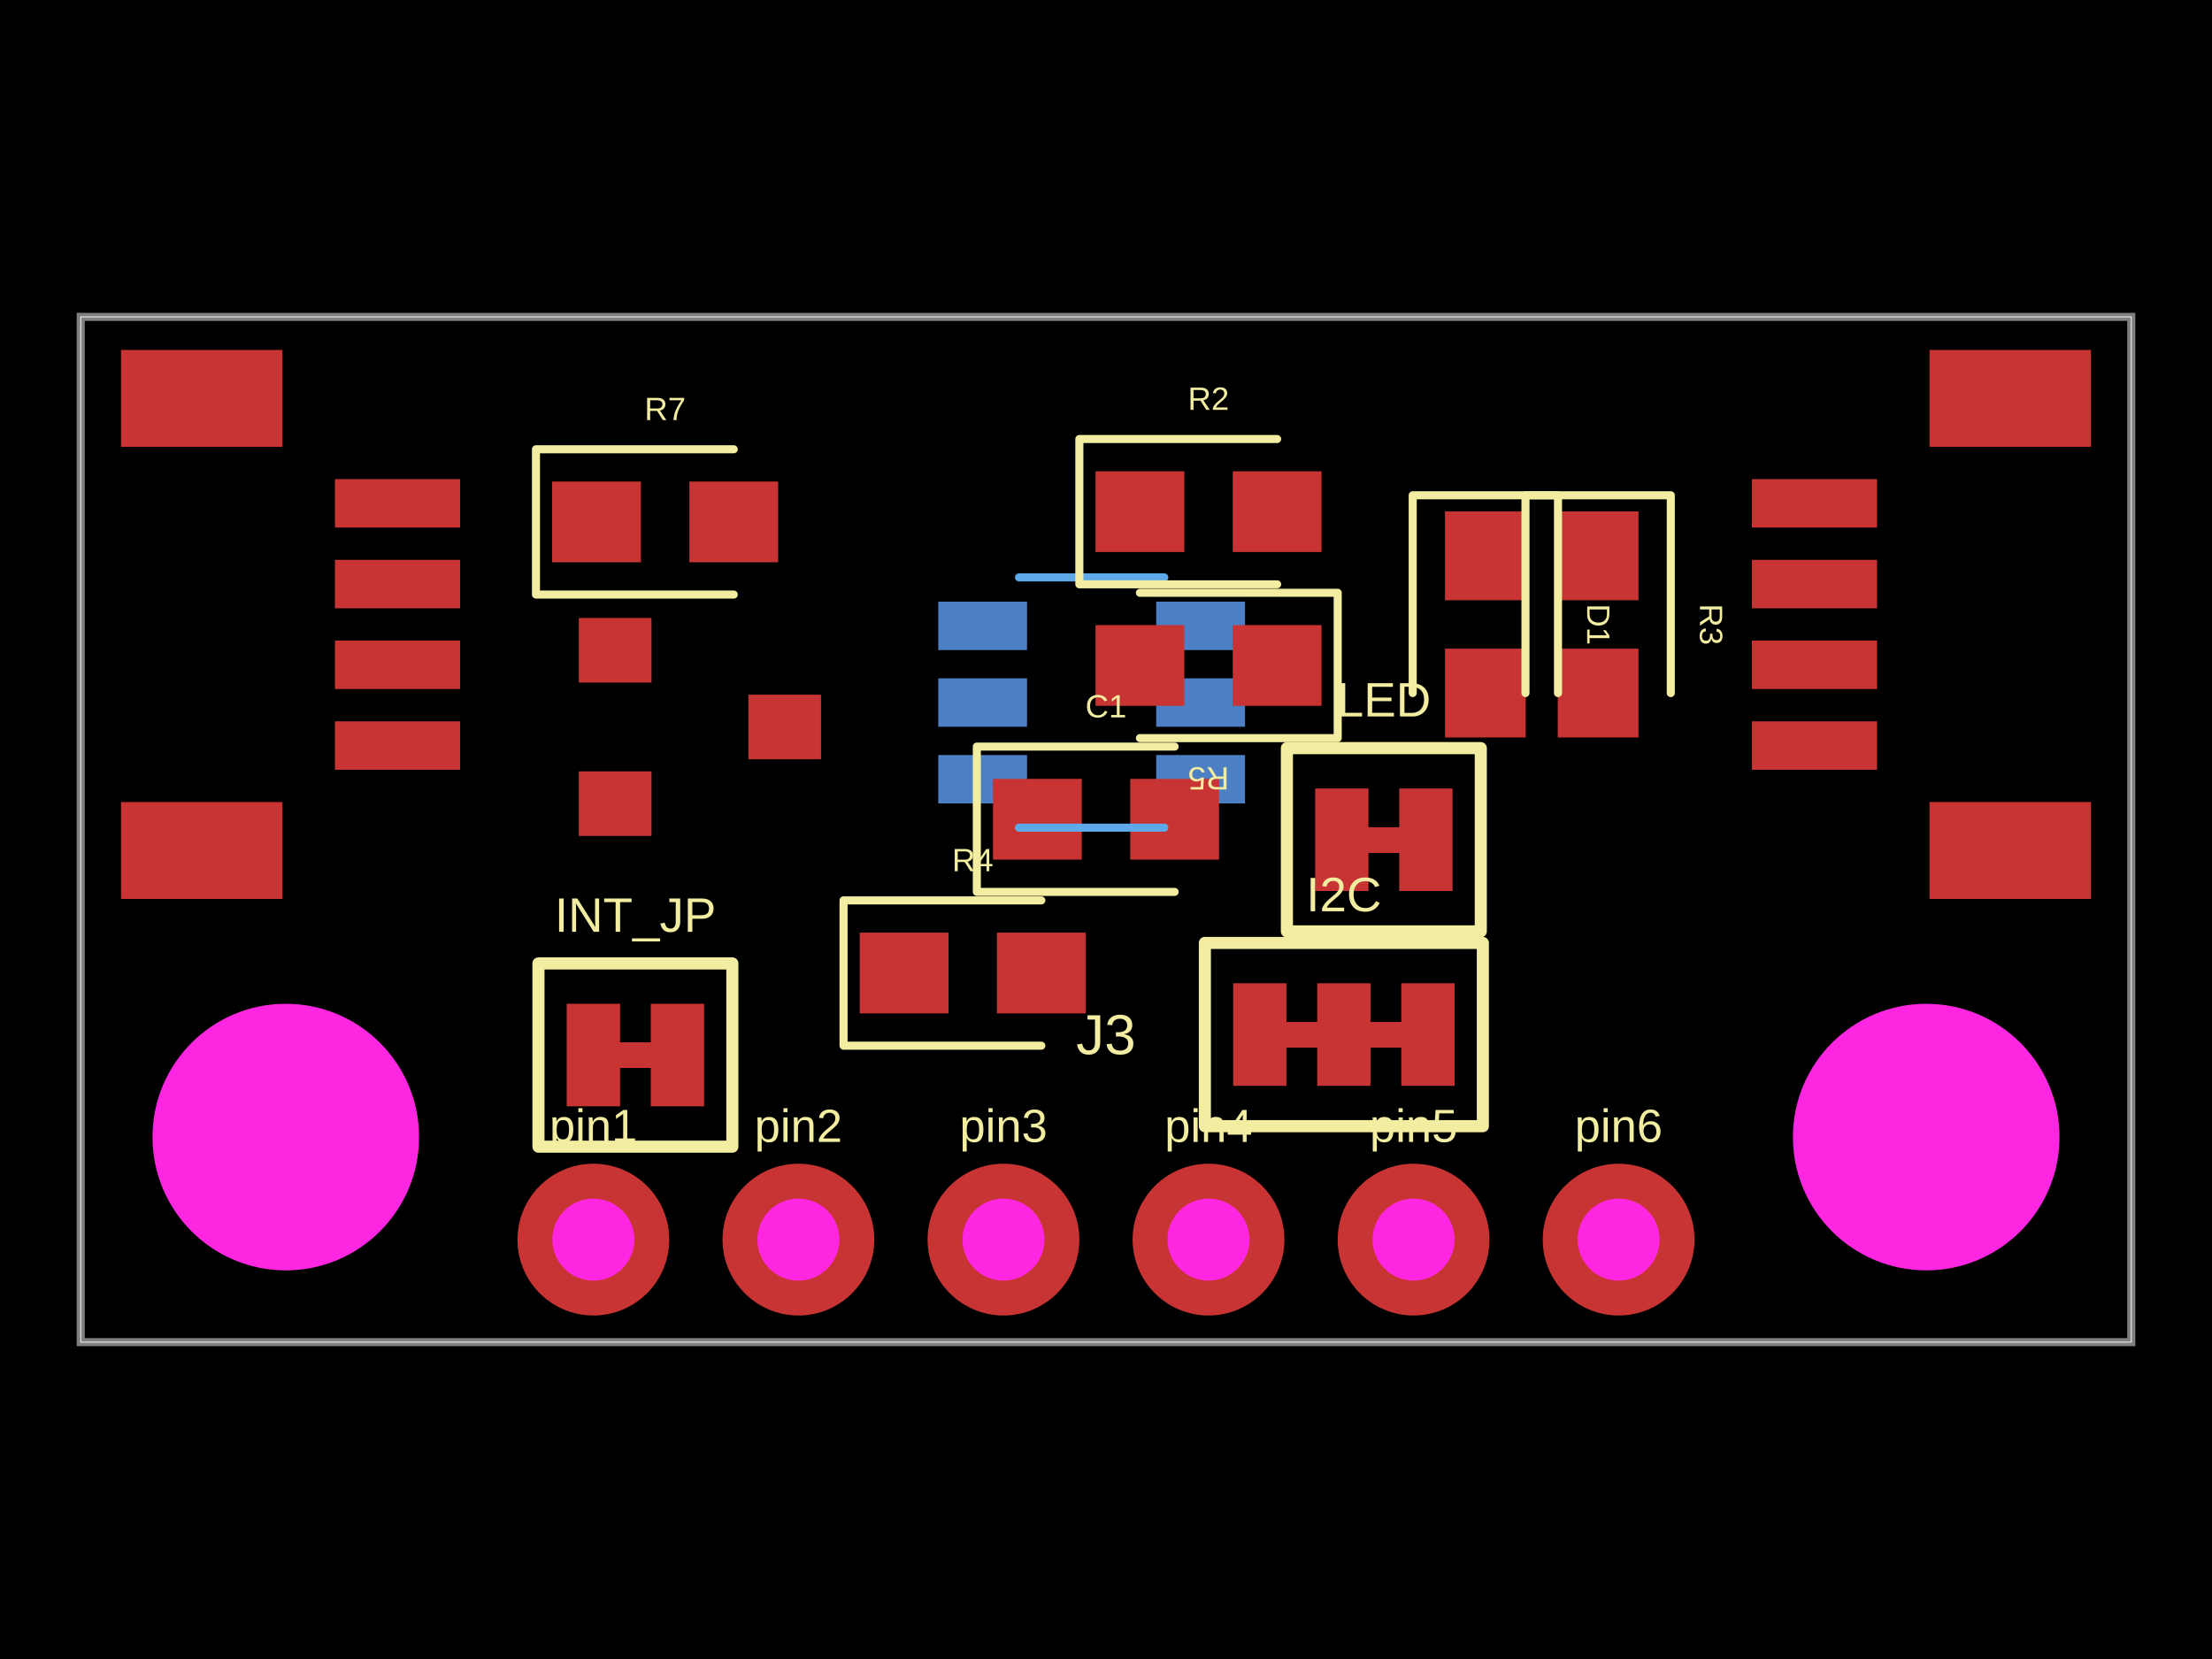
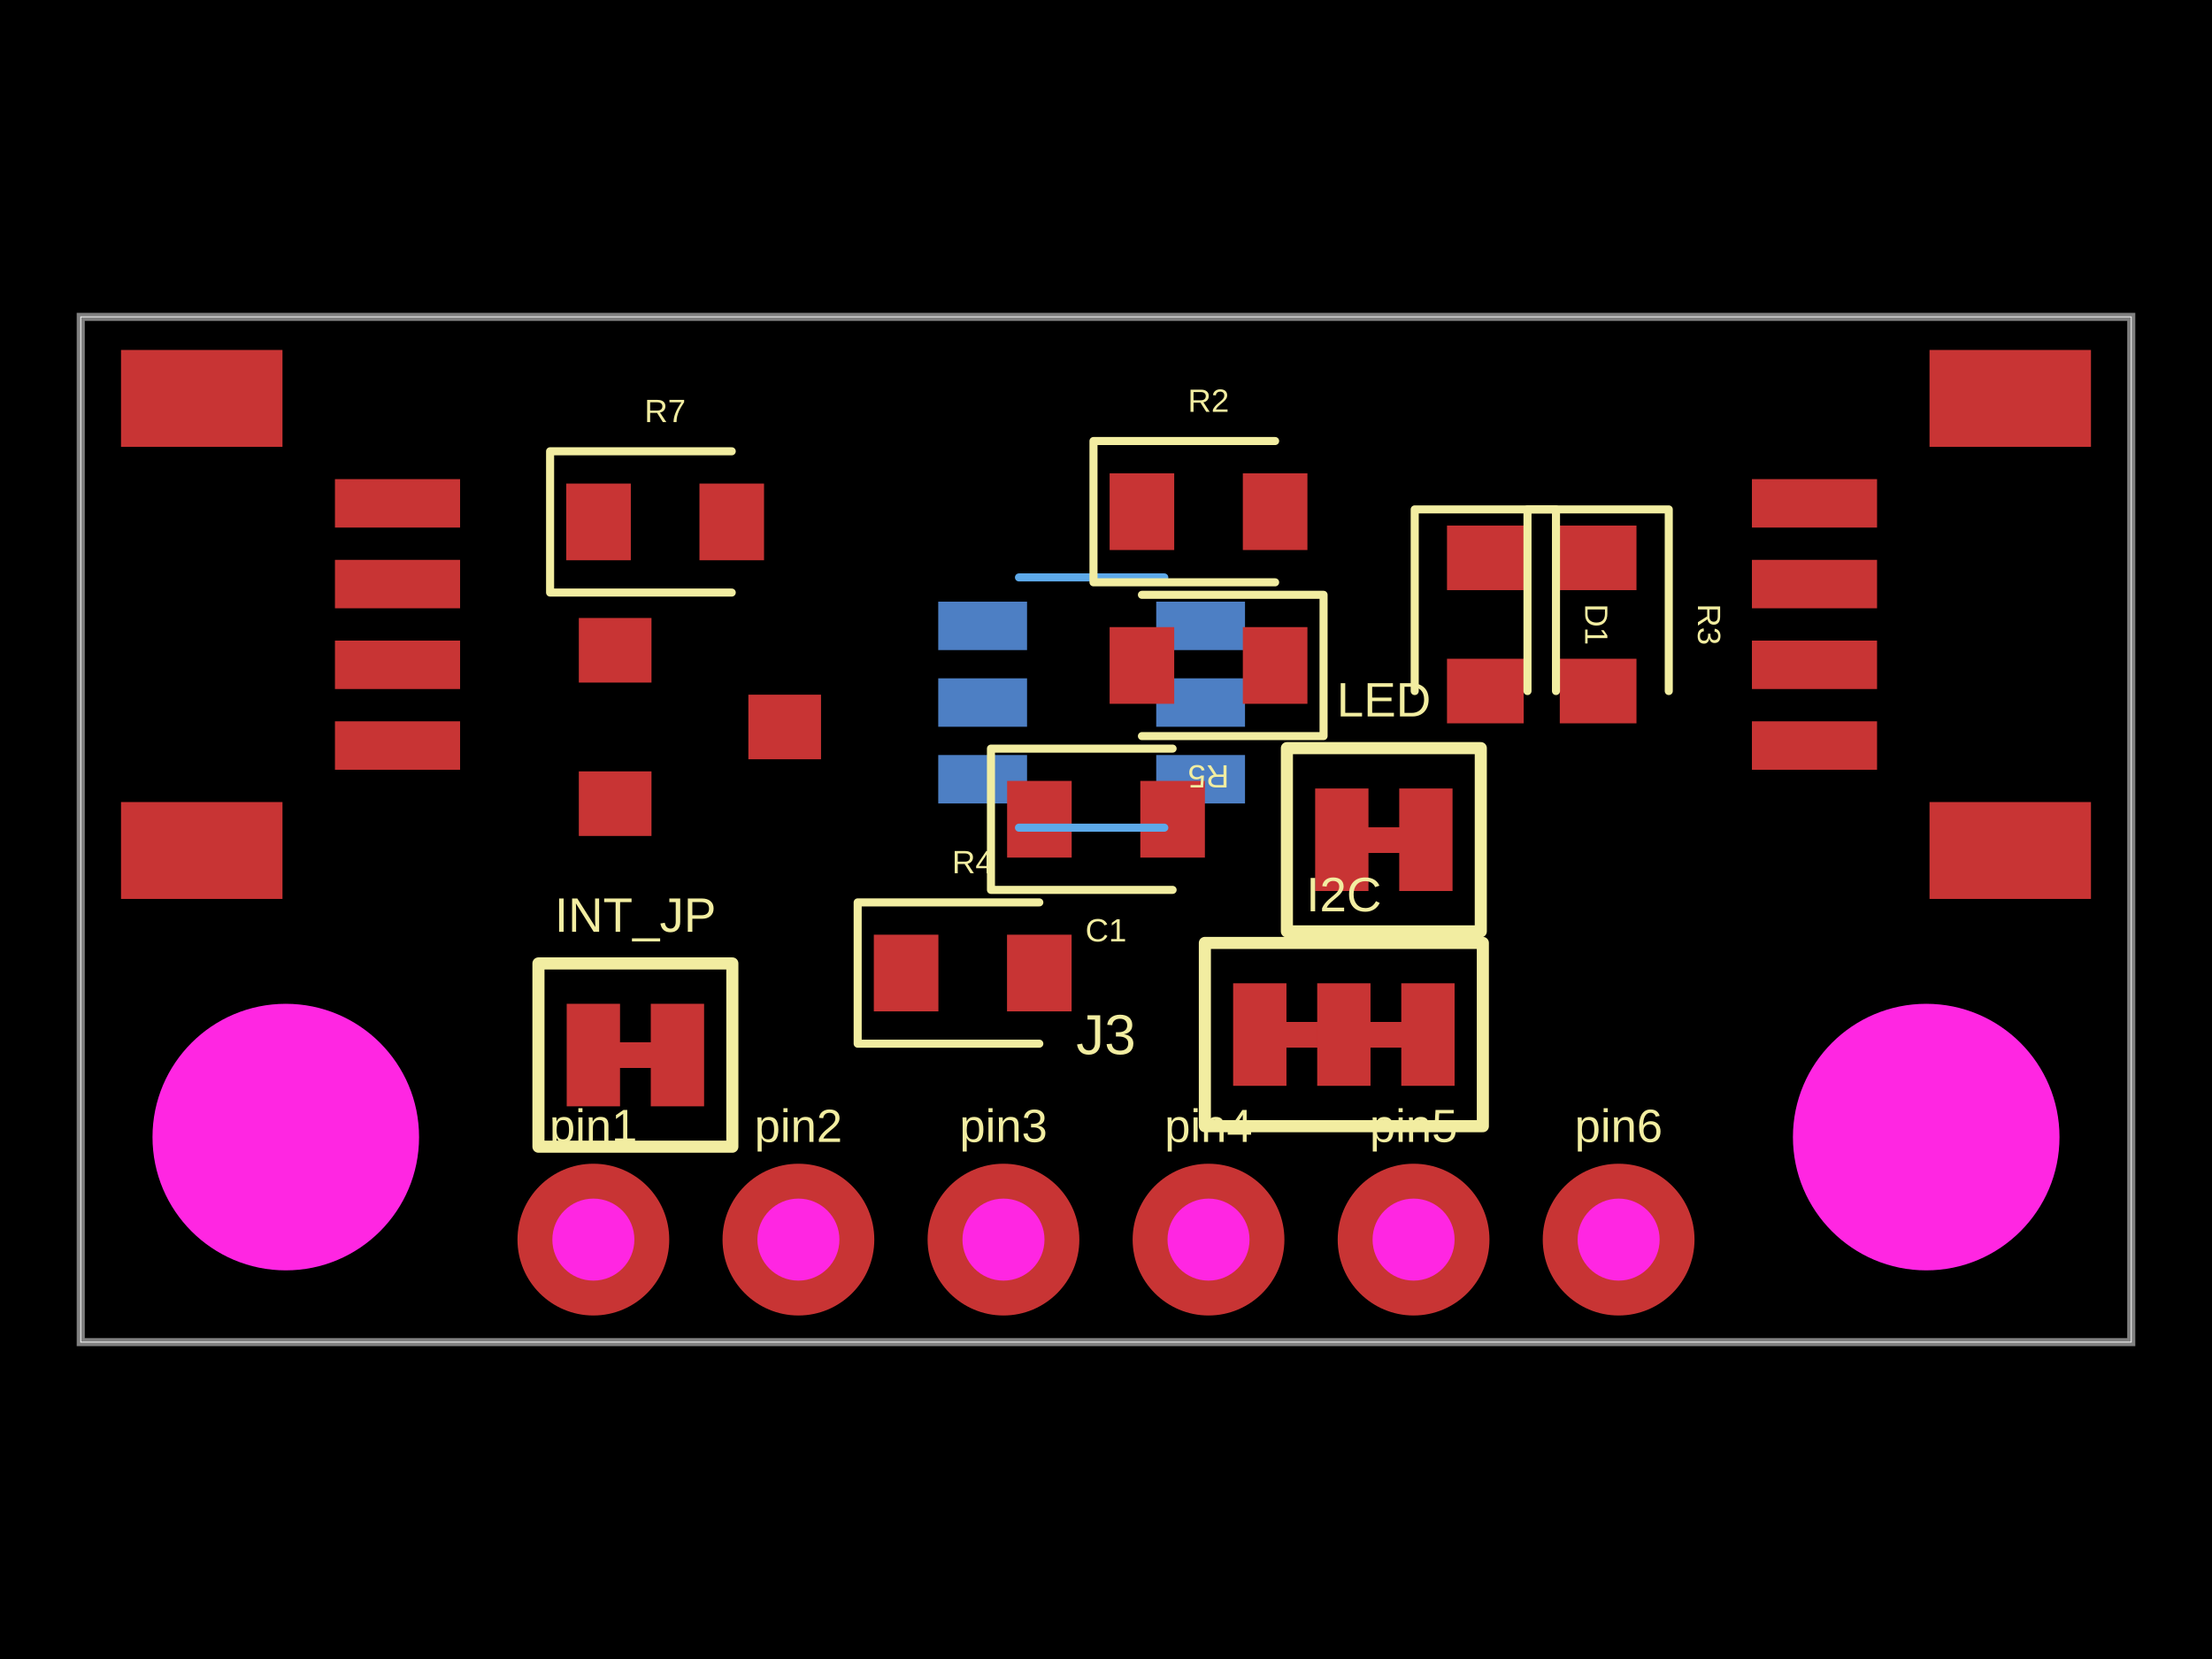
- <svg xmlns="http://www.w3.org/2000/svg" width="800" height="600" data-software-used-string="@tscircuit/core@0.0.608">
+ <svg xmlns="http://www.w3.org/2000/svg" width="800" height="600" data-software-used-string="@tscircuit/core@0.0.747">
  <style />
  <rect class="boundary" x="0" y="0" fill="#000" width="800" height="600" />
  <rect class="pcb-boundary" fill="none" stroke="#fff" stroke-width="0.3" x="29.197" y="114.599" width="741.606" height="370.803" />
  <path class="pcb-board" d="M 29.197 485.401 L 770.803 485.401 L 770.803 114.599 L 29.197 114.599 Z" fill="none" stroke="rgba(255, 255, 255, 0.5)" stroke-width="2.92" />
-   <rect class="pcb-pad" fill="rgb(77, 127, 196)" x="-16.058" y="-8.759" width="32.117" height="17.518" transform="translate(434.2193 281.8236) rotate(-180)" data-layer="bottom" />
-   <rect class="pcb-pad" fill="rgb(77, 127, 196)" x="-16.058" y="-8.759" width="32.117" height="17.518" transform="translate(434.2193 254.0876) rotate(-180)" data-layer="bottom" />
-   <rect class="pcb-pad" fill="rgb(77, 127, 196)" x="-16.058" y="-8.759" width="32.117" height="17.518" transform="translate(434.2193 226.3515) rotate(-180)" data-layer="bottom" />
-   <rect class="pcb-pad" fill="rgb(77, 127, 196)" x="-16.058" y="-8.759" width="32.117" height="17.518" transform="translate(355.3866 226.3515) rotate(-180)" data-layer="bottom" />
-   <rect class="pcb-pad" fill="rgb(77, 127, 196)" x="-16.058" y="-8.759" width="32.117" height="17.518" transform="translate(355.3866 254.0876) rotate(-180)" data-layer="bottom" />
-   <rect class="pcb-pad" fill="rgb(77, 127, 196)" x="-16.058" y="-8.759" width="32.117" height="17.518" transform="translate(355.3866 281.8236) rotate(-180)" data-layer="bottom" />
+   <rect class="pcb-pad" fill="rgb(77, 127, 196)" x="418.161" y="273.065" width="32.117" height="17.518" data-layer="bottom" />
+   <rect class="pcb-pad" fill="rgb(77, 127, 196)" x="418.161" y="245.328" width="32.117" height="17.518" data-layer="bottom" />
+   <rect class="pcb-pad" fill="rgb(77, 127, 196)" x="418.161" y="217.592" width="32.117" height="17.518" data-layer="bottom" />
+   <rect class="pcb-pad" fill="rgb(77, 127, 196)" x="339.328" y="217.592" width="32.117" height="17.518" data-layer="bottom" />
+   <rect class="pcb-pad" fill="rgb(77, 127, 196)" x="339.328" y="245.328" width="32.117" height="17.518" data-layer="bottom" />
+   <rect class="pcb-pad" fill="rgb(77, 127, 196)" x="339.328" y="273.065" width="32.117" height="17.518" data-layer="bottom" />
  <path class="pcb-trace" stroke="rgb(200, 52, 52)" fill="none" d="M 465.261 374.161 L 476.385 374.161" stroke-width="9.27" stroke-linecap="round" stroke-linejoin="round" shape-rendering="crispEdges" data-layer="top" />
  <path class="pcb-trace" stroke="rgb(200, 52, 52)" fill="none" d="M 495.667 374.161 L 506.791 374.161" stroke-width="9.27" stroke-linecap="round" stroke-linejoin="round" shape-rendering="crispEdges" data-layer="top" />
  <path class="pcb-trace" stroke="rgb(200, 52, 52)" fill="none" d="M 494.926 303.708 L 506.05 303.708" stroke-width="9.27" stroke-linecap="round" stroke-linejoin="round" shape-rendering="crispEdges" data-layer="top" />
  <path class="pcb-trace" stroke="rgb(200, 52, 52)" fill="none" d="M 224.239 381.577 L 235.364 381.577" stroke-width="9.27" stroke-linecap="round" stroke-linejoin="round" shape-rendering="crispEdges" data-layer="top" />
-   <rect class="pcb-pad" fill="rgb(200, 52, 52)" x="199.679" y="174.161" width="32.117" height="29.197" data-layer="top" />
-   <rect class="pcb-pad" fill="rgb(200, 52, 52)" x="249.314" y="174.161" width="32.117" height="29.197" data-layer="top" />
+   <rect class="pcb-pad" fill="rgb(200, 52, 52)" x="204.788" y="174.891" width="23.358" height="27.737" data-layer="top" />
+   <rect class="pcb-pad" fill="rgb(200, 52, 52)" x="252.964" y="174.891" width="23.358" height="27.737" data-layer="top" />
  <rect class="pcb-pad" fill="rgb(200, 52, 52)" x="209.343" y="223.504" width="26.277" height="23.358" data-layer="top" />
  <rect class="pcb-pad" fill="rgb(200, 52, 52)" x="209.343" y="278.978" width="26.277" height="23.358" data-layer="top" />
  <rect class="pcb-pad" fill="rgb(200, 52, 52)" x="270.657" y="251.241" width="26.277" height="23.358" data-layer="top" />
-   <rect class="pcb-pad" fill="rgb(200, 52, 52)" x="359.124" y="281.693" width="32.117" height="29.197" data-layer="top" />
-   <rect class="pcb-pad" fill="rgb(200, 52, 52)" x="408.759" y="281.693" width="32.117" height="29.197" data-layer="top" />
+   <rect class="pcb-pad" fill="rgb(200, 52, 52)" x="364.234" y="282.423" width="23.358" height="27.737" data-layer="top" />
+   <rect class="pcb-pad" fill="rgb(200, 52, 52)" x="412.409" y="282.423" width="23.358" height="27.737" data-layer="top" />
  <rect class="pcb-pad" fill="rgb(200, 52, 52)" x="445.98" y="355.62" width="19.282" height="37.08" data-layer="top" />
  <rect class="pcb-pad" fill="rgb(200, 52, 52)" x="476.385" y="355.62" width="19.282" height="37.08" data-layer="top" />
  <rect class="pcb-pad" fill="rgb(200, 52, 52)" x="506.791" y="355.62" width="19.282" height="37.08" data-layer="top" />
-   <rect class="pcb-pad" fill="rgb(200, 52, 52)" x="396.204" y="170.453" width="32.117" height="29.197" data-layer="top" />
-   <rect class="pcb-pad" fill="rgb(200, 52, 52)" x="445.839" y="170.453" width="32.117" height="29.197" data-layer="top" />
-   <rect class="pcb-pad" fill="rgb(200, 52, 52)" x="-16.058" y="-14.599" width="32.117" height="29.197" transform="translate(461.8978 240.6715) rotate(-180)" data-layer="top" />
-   <rect class="pcb-pad" fill="rgb(200, 52, 52)" x="-16.058" y="-14.599" width="32.117" height="29.197" transform="translate(412.2628 240.6715) rotate(-180)" data-layer="top" />
+   <rect class="pcb-pad" fill="rgb(200, 52, 52)" x="401.314" y="171.182" width="23.358" height="27.737" data-layer="top" />
+   <rect class="pcb-pad" fill="rgb(200, 52, 52)" x="449.489" y="171.182" width="23.358" height="27.737" data-layer="top" />
+   <rect class="pcb-pad" fill="rgb(200, 52, 52)" x="449.489" y="226.803" width="23.358" height="27.737" data-layer="top" />
+   <rect class="pcb-pad" fill="rgb(200, 52, 52)" x="401.314" y="226.803" width="23.358" height="27.737" data-layer="top" />
  <rect class="pcb-pad" fill="rgb(200, 52, 52)" x="121.139" y="260.876" width="45.255" height="17.518" data-layer="top" />
  <rect class="pcb-pad" fill="rgb(200, 52, 52)" x="121.139" y="231.679" width="45.255" height="17.518" data-layer="top" />
  <rect class="pcb-pad" fill="rgb(200, 52, 52)" x="121.139" y="202.482" width="45.255" height="17.518" data-layer="top" />
  <rect class="pcb-pad" fill="rgb(200, 52, 52)" x="121.139" y="173.285" width="45.255" height="17.518" data-layer="top" />
  <rect class="pcb-pad" fill="rgb(200, 52, 52)" x="43.766" y="290.073" width="58.394" height="35.036" data-layer="top" />
  <rect class="pcb-pad" fill="rgb(200, 52, 52)" x="43.766" y="126.569" width="58.394" height="35.036" data-layer="top" />
  <rect class="pcb-pad" fill="rgb(200, 52, 52)" x="633.606" y="173.285" width="45.255" height="17.518" data-layer="top" />
  <rect class="pcb-pad" fill="rgb(200, 52, 52)" x="633.606" y="202.482" width="45.255" height="17.518" data-layer="top" />
  <rect class="pcb-pad" fill="rgb(200, 52, 52)" x="633.606" y="231.679" width="45.255" height="17.518" data-layer="top" />
  <rect class="pcb-pad" fill="rgb(200, 52, 52)" x="633.606" y="260.876" width="45.255" height="17.518" data-layer="top" />
  <rect class="pcb-pad" fill="rgb(200, 52, 52)" x="697.839" y="126.569" width="58.394" height="35.036" data-layer="top" />
  <rect class="pcb-pad" fill="rgb(200, 52, 52)" x="697.839" y="290.073" width="58.394" height="35.036" data-layer="top" />
-   <rect class="pcb-pad" fill="rgb(200, 52, 52)" x="563.387" y="184.964" width="29.197" height="32.117" data-layer="top" />
-   <rect class="pcb-pad" fill="rgb(200, 52, 52)" x="563.387" y="234.599" width="29.197" height="32.117" data-layer="top" />
-   <rect class="pcb-pad" fill="rgb(200, 52, 52)" x="522.599" y="184.964" width="29.197" height="32.117" data-layer="top" />
-   <rect class="pcb-pad" fill="rgb(200, 52, 52)" x="522.599" y="234.599" width="29.197" height="32.117" data-layer="top" />
+   <rect class="pcb-pad" fill="rgb(200, 52, 52)" x="564.117" y="190.073" width="27.737" height="23.358" data-layer="top" />
+   <rect class="pcb-pad" fill="rgb(200, 52, 52)" x="564.117" y="238.248" width="27.737" height="23.358" data-layer="top" />
+   <rect class="pcb-pad" fill="rgb(200, 52, 52)" x="523.328" y="190.073" width="27.737" height="23.358" data-layer="top" />
+   <rect class="pcb-pad" fill="rgb(200, 52, 52)" x="523.328" y="238.248" width="27.737" height="23.358" data-layer="top" />
  <rect class="pcb-pad" fill="rgb(200, 52, 52)" x="475.644" y="285.168" width="19.282" height="37.08" data-layer="top" />
  <rect class="pcb-pad" fill="rgb(200, 52, 52)" x="506.05" y="285.168" width="19.282" height="37.08" data-layer="top" />
  <rect class="pcb-pad" fill="rgb(200, 52, 52)" x="204.958" y="363.036" width="19.282" height="37.08" data-layer="top" />
  <rect class="pcb-pad" fill="rgb(200, 52, 52)" x="235.364" y="363.036" width="19.282" height="37.08" data-layer="top" />
-   <rect class="pcb-pad" fill="rgb(200, 52, 52)" x="310.92" y="337.314" width="32.117" height="29.197" data-layer="top" />
-   <rect class="pcb-pad" fill="rgb(200, 52, 52)" x="360.555" y="337.314" width="32.117" height="29.197" data-layer="top" />
-   <path class="pcb-silkscreen pcb-silkscreen-top" d="M 265.372 162.482 L 193.839 162.482 L 193.839 215.036 L 265.372 215.036" fill="none" stroke="#f2eda1" stroke-width="2.92" stroke-linecap="round" stroke-linejoin="round" data-pcb-component-id="pcb_component_0" data-pcb-silkscreen-path-id="pcb_silkscreen_path_0" />
+   <rect class="pcb-pad" fill="rgb(200, 52, 52)" x="316.029" y="338.044" width="23.358" height="27.737" data-layer="top" />
+   <rect class="pcb-pad" fill="rgb(200, 52, 52)" x="364.204" y="338.044" width="23.358" height="27.737" data-layer="top" />
+   <path class="pcb-silkscreen pcb-silkscreen-top" d="M 264.642 163.212 L 198.949 163.212 L 198.949 214.307 L 264.642 214.307" fill="none" stroke="#f2eda1" stroke-width="2.92" stroke-linecap="round" stroke-linejoin="round" data-pcb-component-id="pcb_component_0" data-pcb-silkscreen-path-id="pcb_silkscreen_path_0" />
  <path class="pcb-silkscreen pcb-silkscreen-bottom" d="M 368.526 299.34 L 421.081 299.34" fill="none" stroke="#5da9e9" stroke-width="2.92" stroke-linecap="round" stroke-linejoin="round" data-pcb-component-id="pcb_component_2" data-pcb-silkscreen-path-id="pcb_silkscreen_path_1" />
  <path class="pcb-silkscreen pcb-silkscreen-bottom" d="M 368.526 208.829 L 421.081 208.829" fill="none" stroke="#5da9e9" stroke-width="2.92" stroke-linecap="round" stroke-linejoin="round" data-pcb-component-id="pcb_component_2" data-pcb-silkscreen-path-id="pcb_silkscreen_path_2" />
-   <path class="pcb-silkscreen pcb-silkscreen-top" d="M 424.818 270.015 L 353.285 270.015 L 353.285 322.569 L 424.818 322.569" fill="none" stroke="#f2eda1" stroke-width="2.92" stroke-linecap="round" stroke-linejoin="round" data-pcb-component-id="pcb_component_3" data-pcb-silkscreen-path-id="pcb_silkscreen_path_3" />
+   <path class="pcb-silkscreen pcb-silkscreen-top" d="M 424.088 270.745 L 358.394 270.745 L 358.394 321.839 L 424.088 321.839" fill="none" stroke="#f2eda1" stroke-width="2.92" stroke-linecap="round" stroke-linejoin="round" data-pcb-component-id="pcb_component_3" data-pcb-silkscreen-path-id="pcb_silkscreen_path_3" />
  <path class="pcb-silkscreen pcb-silkscreen-top" d="M 435.761 407.299 L 536.292 407.299 L 536.292 341.022 L 435.761 341.022 L 435.761 407.299 Z" fill="none" stroke="#f2eda1" stroke-width="4.38" stroke-linecap="round" stroke-linejoin="round" data-pcb-component-id="pcb_component_4" data-pcb-silkscreen-path-id="pcb_silkscreen_path_4" />
-   <path class="pcb-silkscreen pcb-silkscreen-top" d="M 461.898 158.774 L 390.365 158.774 L 390.365 211.328 L 461.898 211.328" fill="none" stroke="#f2eda1" stroke-width="2.92" stroke-linecap="round" stroke-linejoin="round" data-pcb-component-id="pcb_component_5" data-pcb-silkscreen-path-id="pcb_silkscreen_path_5" />
-   <path class="pcb-silkscreen pcb-silkscreen-top" d="M 412.263 266.949 L 483.796 266.949 L 483.796 214.394 L 412.263 214.394" fill="none" stroke="#f2eda1" stroke-width="2.92" stroke-linecap="round" stroke-linejoin="round" data-pcb-component-id="pcb_component_6" data-pcb-silkscreen-path-id="pcb_silkscreen_path_6" />
-   <path class="pcb-silkscreen pcb-silkscreen-top" d="M 604.263 250.657 L 604.263 179.124 L 551.708 179.124 L 551.708 250.657" fill="none" stroke="#f2eda1" stroke-width="2.92" stroke-linecap="round" stroke-linejoin="round" data-pcb-component-id="pcb_component_10" data-pcb-silkscreen-path-id="pcb_silkscreen_path_7" />
-   <path class="pcb-silkscreen pcb-silkscreen-top" d="M 563.474 250.657 L 563.474 179.124 L 510.92 179.124 L 510.92 250.657" fill="none" stroke="#f2eda1" stroke-width="2.92" stroke-linecap="round" stroke-linejoin="round" data-pcb-component-id="pcb_component_11" data-pcb-silkscreen-path-id="pcb_silkscreen_path_8" />
+   <path class="pcb-silkscreen pcb-silkscreen-top" d="M 461.168 159.504 L 395.474 159.504 L 395.474 210.599 L 461.168 210.599" fill="none" stroke="#f2eda1" stroke-width="2.92" stroke-linecap="round" stroke-linejoin="round" data-pcb-component-id="pcb_component_5" data-pcb-silkscreen-path-id="pcb_silkscreen_path_5" />
+   <path class="pcb-silkscreen pcb-silkscreen-top" d="M 412.993 266.219 L 478.686 266.219 L 478.686 215.124 L 412.993 215.124" fill="none" stroke="#f2eda1" stroke-width="2.92" stroke-linecap="round" stroke-linejoin="round" data-pcb-component-id="pcb_component_6" data-pcb-silkscreen-path-id="pcb_silkscreen_path_6" />
+   <path class="pcb-silkscreen pcb-silkscreen-top" d="M 603.533 249.927 L 603.533 184.234 L 552.438 184.234 L 552.438 249.927" fill="none" stroke="#f2eda1" stroke-width="2.92" stroke-linecap="round" stroke-linejoin="round" data-pcb-component-id="pcb_component_10" data-pcb-silkscreen-path-id="pcb_silkscreen_path_7" />
+   <path class="pcb-silkscreen pcb-silkscreen-top" d="M 562.745 249.927 L 562.745 184.234 L 511.65 184.234 L 511.65 249.927" fill="none" stroke="#f2eda1" stroke-width="2.92" stroke-linecap="round" stroke-linejoin="round" data-pcb-component-id="pcb_component_11" data-pcb-silkscreen-path-id="pcb_silkscreen_path_8" />
  <path class="pcb-silkscreen pcb-silkscreen-top" d="M 465.425 336.847 L 535.55 336.847 L 535.55 270.569 L 465.425 270.569 L 465.425 336.847 Z" fill="none" stroke="#f2eda1" stroke-width="4.38" stroke-linecap="round" stroke-linejoin="round" data-pcb-component-id="pcb_component_12" data-pcb-silkscreen-path-id="pcb_silkscreen_path_9" />
  <path class="pcb-silkscreen pcb-silkscreen-top" d="M 194.739 414.715 L 264.864 414.715 L 264.864 348.438 L 194.739 348.438 L 194.739 414.715 Z" fill="none" stroke="#f2eda1" stroke-width="4.38" stroke-linecap="round" stroke-linejoin="round" data-pcb-component-id="pcb_component_13" data-pcb-silkscreen-path-id="pcb_silkscreen_path_10" />
-   <path class="pcb-silkscreen pcb-silkscreen-top" d="M 376.613 325.635 L 305.08 325.635 L 305.08 378.19 L 376.613 378.19" fill="none" stroke="#f2eda1" stroke-width="2.92" stroke-linecap="round" stroke-linejoin="round" data-pcb-component-id="pcb_component_14" data-pcb-silkscreen-path-id="pcb_silkscreen_path_11" />
-   <text x="0" y="0" dx="0" dy="0" fill="#f2eda1" font-family="Arial, sans-serif" font-size="11.679" text-anchor="middle" dominant-baseline="central" transform="matrix(1,0,0,1,240.5547,147.8832)" class="pcb-silkscreen-text pcb-silkscreen-top" data-pcb-silkscreen-text-id="pcb_component_0" stroke="none">R7</text>
-   <text x="0" y="0" dx="0" dy="0" fill="#f2eda1" font-family="Arial, sans-serif" font-size="11.679" text-anchor="middle" dominant-baseline="central" transform="matrix(1,0,0,1,400,255.4161)" class="pcb-silkscreen-text pcb-silkscreen-top" data-pcb-silkscreen-text-id="pcb_component_3" stroke="none">C1</text>
+   <path class="pcb-silkscreen pcb-silkscreen-top" d="M 375.883 326.365 L 310.19 326.365 L 310.19 377.46 L 375.883 377.46" fill="none" stroke="#f2eda1" stroke-width="2.92" stroke-linecap="round" stroke-linejoin="round" data-pcb-component-id="pcb_component_14" data-pcb-silkscreen-path-id="pcb_silkscreen_path_11" />
+   <text x="0" y="0" dx="0" dy="0" fill="#f2eda1" font-family="Arial, sans-serif" font-size="11.679" text-anchor="middle" dominant-baseline="central" transform="matrix(1,0,0,1,240.5547,148.6131)" class="pcb-silkscreen-text pcb-silkscreen-top" data-pcb-silkscreen-text-id="pcb_component_0" stroke="none">R7</text>
+   <text x="0" y="0" dx="0" dy="0" fill="#f2eda1" font-family="Arial, sans-serif" font-size="11.679" text-anchor="middle" dominant-baseline="central" transform="matrix(1,0,0,1,400,336.438)" class="pcb-silkscreen-text pcb-silkscreen-top" data-pcb-silkscreen-text-id="pcb_component_3" stroke="none">C1</text>
  <text x="0" y="0" dx="0" dy="0" fill="#f2eda1" font-family="Arial, sans-serif" font-size="17.518" text-anchor="middle" dominant-baseline="central" transform="matrix(1,0,0,1,486.0263,323.5036)" class="pcb-silkscreen-text pcb-silkscreen-top" data-pcb-silkscreen-text-id="pcb_component_4" stroke="none">I2C</text>
-   <text x="0" y="0" dx="0" dy="0" fill="#f2eda1" font-family="Arial, sans-serif" font-size="11.679" text-anchor="middle" dominant-baseline="central" transform="matrix(1,0,0,1,437.0803,144.1752)" class="pcb-silkscreen-text pcb-silkscreen-top" data-pcb-silkscreen-text-id="pcb_component_5" stroke="none">R2</text>
-   <text x="0" y="0" dx="0" dy="0" fill="#f2eda1" font-family="Arial, sans-serif" font-size="11.679" text-anchor="middle" dominant-baseline="central" transform="matrix(-1,1.2246467991473532e-16,-1.2246467991473532e-16,-1,437.0803,281.5474)" class="pcb-silkscreen-text pcb-silkscreen-top" data-pcb-silkscreen-text-id="pcb_component_6" stroke="none">R5</text>
+   <text x="0" y="0" dx="0" dy="0" fill="#f2eda1" font-family="Arial, sans-serif" font-size="11.679" text-anchor="middle" dominant-baseline="central" transform="matrix(1,0,0,1,437.0803,144.9051)" class="pcb-silkscreen-text pcb-silkscreen-top" data-pcb-silkscreen-text-id="pcb_component_5" stroke="none">R2</text>
+   <text x="0" y="0" dx="0" dy="0" fill="#f2eda1" font-family="Arial, sans-serif" font-size="11.679" text-anchor="middle" dominant-baseline="central" transform="matrix(-1,-1.2246467991473532e-16,1.2246467991473532e-16,-1,437.0803,280.8175)" class="pcb-silkscreen-text pcb-silkscreen-top" data-pcb-silkscreen-text-id="pcb_component_6" stroke="none">R5</text>
  <text x="0" y="0" dx="0" dy="0" fill="#f2eda1" font-family="Arial, sans-serif" font-size="16.818" text-anchor="middle" dominant-baseline="central" transform="matrix(1,0,0,1,214.5985,407.1533)" class="pcb-silkscreen-text pcb-silkscreen-top" data-pcb-silkscreen-text-id="pcb_component_7" stroke="none">pin1</text>
  <text x="0" y="0" dx="0" dy="0" fill="#f2eda1" font-family="Arial, sans-serif" font-size="16.818" text-anchor="middle" dominant-baseline="central" transform="matrix(1,0,0,1,288.7591,407.1533)" class="pcb-silkscreen-text pcb-silkscreen-top" data-pcb-silkscreen-text-id="pcb_component_7" stroke="none">pin2</text>
  <text x="0" y="0" dx="0" dy="0" fill="#f2eda1" font-family="Arial, sans-serif" font-size="16.818" text-anchor="middle" dominant-baseline="central" transform="matrix(1,0,0,1,362.9197,407.1533)" class="pcb-silkscreen-text pcb-silkscreen-top" data-pcb-silkscreen-text-id="pcb_component_7" stroke="none">pin3</text>
  <text x="0" y="0" dx="0" dy="0" fill="#f2eda1" font-family="Arial, sans-serif" font-size="16.818" text-anchor="middle" dominant-baseline="central" transform="matrix(1,0,0,1,437.0803,407.1533)" class="pcb-silkscreen-text pcb-silkscreen-top" data-pcb-silkscreen-text-id="pcb_component_7" stroke="none">pin4</text>
  <text x="0" y="0" dx="0" dy="0" fill="#f2eda1" font-family="Arial, sans-serif" font-size="16.818" text-anchor="middle" dominant-baseline="central" transform="matrix(1,0,0,1,511.2409,407.1533)" class="pcb-silkscreen-text pcb-silkscreen-top" data-pcb-silkscreen-text-id="pcb_component_7" stroke="none">pin5</text>
  <text x="0" y="0" dx="0" dy="0" fill="#f2eda1" font-family="Arial, sans-serif" font-size="16.818" text-anchor="middle" dominant-baseline="central" transform="matrix(1,0,0,1,585.4015,407.1533)" class="pcb-silkscreen-text pcb-silkscreen-top" data-pcb-silkscreen-text-id="pcb_component_7" stroke="none">pin6</text>
  <text x="0" y="0" dx="0" dy="0" fill="#f2eda1" font-family="Arial, sans-serif" font-size="20.438" text-anchor="middle" dominant-baseline="central" transform="matrix(1,0,0,1,400,374.1606)" class="pcb-silkscreen-text pcb-silkscreen-top" data-pcb-silkscreen-text-id="pcb_component_7" stroke="none">J3</text>
-   <text x="0" y="0" dx="0" dy="0" fill="#f2eda1" font-family="Arial, sans-serif" font-size="11.679" text-anchor="middle" dominant-baseline="central" transform="matrix(6.123233995736766e-17,1,-1,6.123233995736766e-17,618.8613,225.8394)" class="pcb-silkscreen-text pcb-silkscreen-top" data-pcb-silkscreen-text-id="pcb_component_10" stroke="none">R3</text>
-   <text x="0" y="0" dx="0" dy="0" fill="#f2eda1" font-family="Arial, sans-serif" font-size="11.679" text-anchor="middle" dominant-baseline="central" transform="matrix(6.123233995736766e-17,1,-1,6.123233995736766e-17,578.073,225.8394)" class="pcb-silkscreen-text pcb-silkscreen-top" data-pcb-silkscreen-text-id="pcb_component_11" stroke="none">D1</text>
+   <text x="0" y="0" dx="0" dy="0" fill="#f2eda1" font-family="Arial, sans-serif" font-size="11.679" text-anchor="middle" dominant-baseline="central" transform="matrix(-1.8369701987210297e-16,1,-1,-1.8369701987210297e-16,618.1314,225.8394)" class="pcb-silkscreen-text pcb-silkscreen-top" data-pcb-silkscreen-text-id="pcb_component_10" stroke="none">R3</text>
+   <text x="0" y="0" dx="0" dy="0" fill="#f2eda1" font-family="Arial, sans-serif" font-size="11.679" text-anchor="middle" dominant-baseline="central" transform="matrix(-1.8369701987210297e-16,1,-1,-1.8369701987210297e-16,577.3431,225.8394)" class="pcb-silkscreen-text pcb-silkscreen-top" data-pcb-silkscreen-text-id="pcb_component_11" stroke="none">D1</text>
  <text x="0" y="0" dx="0" dy="0" fill="#f2eda1" font-family="Arial, sans-serif" font-size="17.518" text-anchor="middle" dominant-baseline="central" transform="matrix(1,0,0,1,500.4876,253.0511)" class="pcb-silkscreen-text pcb-silkscreen-top" data-pcb-silkscreen-text-id="pcb_component_12" stroke="none">LED</text>
  <text x="0" y="0" dx="0" dy="0" fill="#f2eda1" font-family="Arial, sans-serif" font-size="17.518" text-anchor="middle" dominant-baseline="central" transform="matrix(1,0,0,1,229.8015,330.9197)" class="pcb-silkscreen-text pcb-silkscreen-top" data-pcb-silkscreen-text-id="pcb_component_13" stroke="none">INT_JP</text>
-   <text x="0" y="0" dx="0" dy="0" fill="#f2eda1" font-family="Arial, sans-serif" font-size="11.679" text-anchor="middle" dominant-baseline="central" transform="matrix(1,0,0,1,351.7956,311.0365)" class="pcb-silkscreen-text pcb-silkscreen-top" data-pcb-silkscreen-text-id="pcb_component_14" stroke="none">R4</text>
+   <text x="0" y="0" dx="0" dy="0" fill="#f2eda1" font-family="Arial, sans-serif" font-size="11.679" text-anchor="middle" dominant-baseline="central" transform="matrix(1,0,0,1,351.7956,311.7664)" class="pcb-silkscreen-text pcb-silkscreen-top" data-pcb-silkscreen-text-id="pcb_component_14" stroke="none">R4</text>
  <g>
    <circle class="pcb-hole-outer" fill="rgb(200, 52, 52)" cx="214.599" cy="448.321" r="27.445" />
    <circle class="pcb-hole-inner" fill="#FF26E2" cx="214.599" cy="448.321" r="14.832" />
  </g>
  <g>
    <circle class="pcb-hole-outer" fill="rgb(200, 52, 52)" cx="288.759" cy="448.321" r="27.445" />
    <circle class="pcb-hole-inner" fill="#FF26E2" cx="288.759" cy="448.321" r="14.832" />
  </g>
  <g>
    <circle class="pcb-hole-outer" fill="rgb(200, 52, 52)" cx="362.92" cy="448.321" r="27.445" />
    <circle class="pcb-hole-inner" fill="#FF26E2" cx="362.92" cy="448.321" r="14.832" />
  </g>
  <g>
    <circle class="pcb-hole-outer" fill="rgb(200, 52, 52)" cx="437.08" cy="448.321" r="27.445" />
    <circle class="pcb-hole-inner" fill="#FF26E2" cx="437.08" cy="448.321" r="14.832" />
  </g>
  <g>
    <circle class="pcb-hole-outer" fill="rgb(200, 52, 52)" cx="511.241" cy="448.321" r="27.445" />
    <circle class="pcb-hole-inner" fill="#FF26E2" cx="511.241" cy="448.321" r="14.832" />
  </g>
  <g>
    <circle class="pcb-hole-outer" fill="rgb(200, 52, 52)" cx="585.401" cy="448.321" r="27.445" />
    <circle class="pcb-hole-inner" fill="#FF26E2" cx="585.401" cy="448.321" r="14.832" />
  </g>
  <circle class="pcb-hole" cx="696.642" cy="411.241" r="48.204" fill="#FF26E2" />
  <circle class="pcb-hole" cx="103.358" cy="411.241" r="48.204" fill="#FF26E2" />
</svg>
